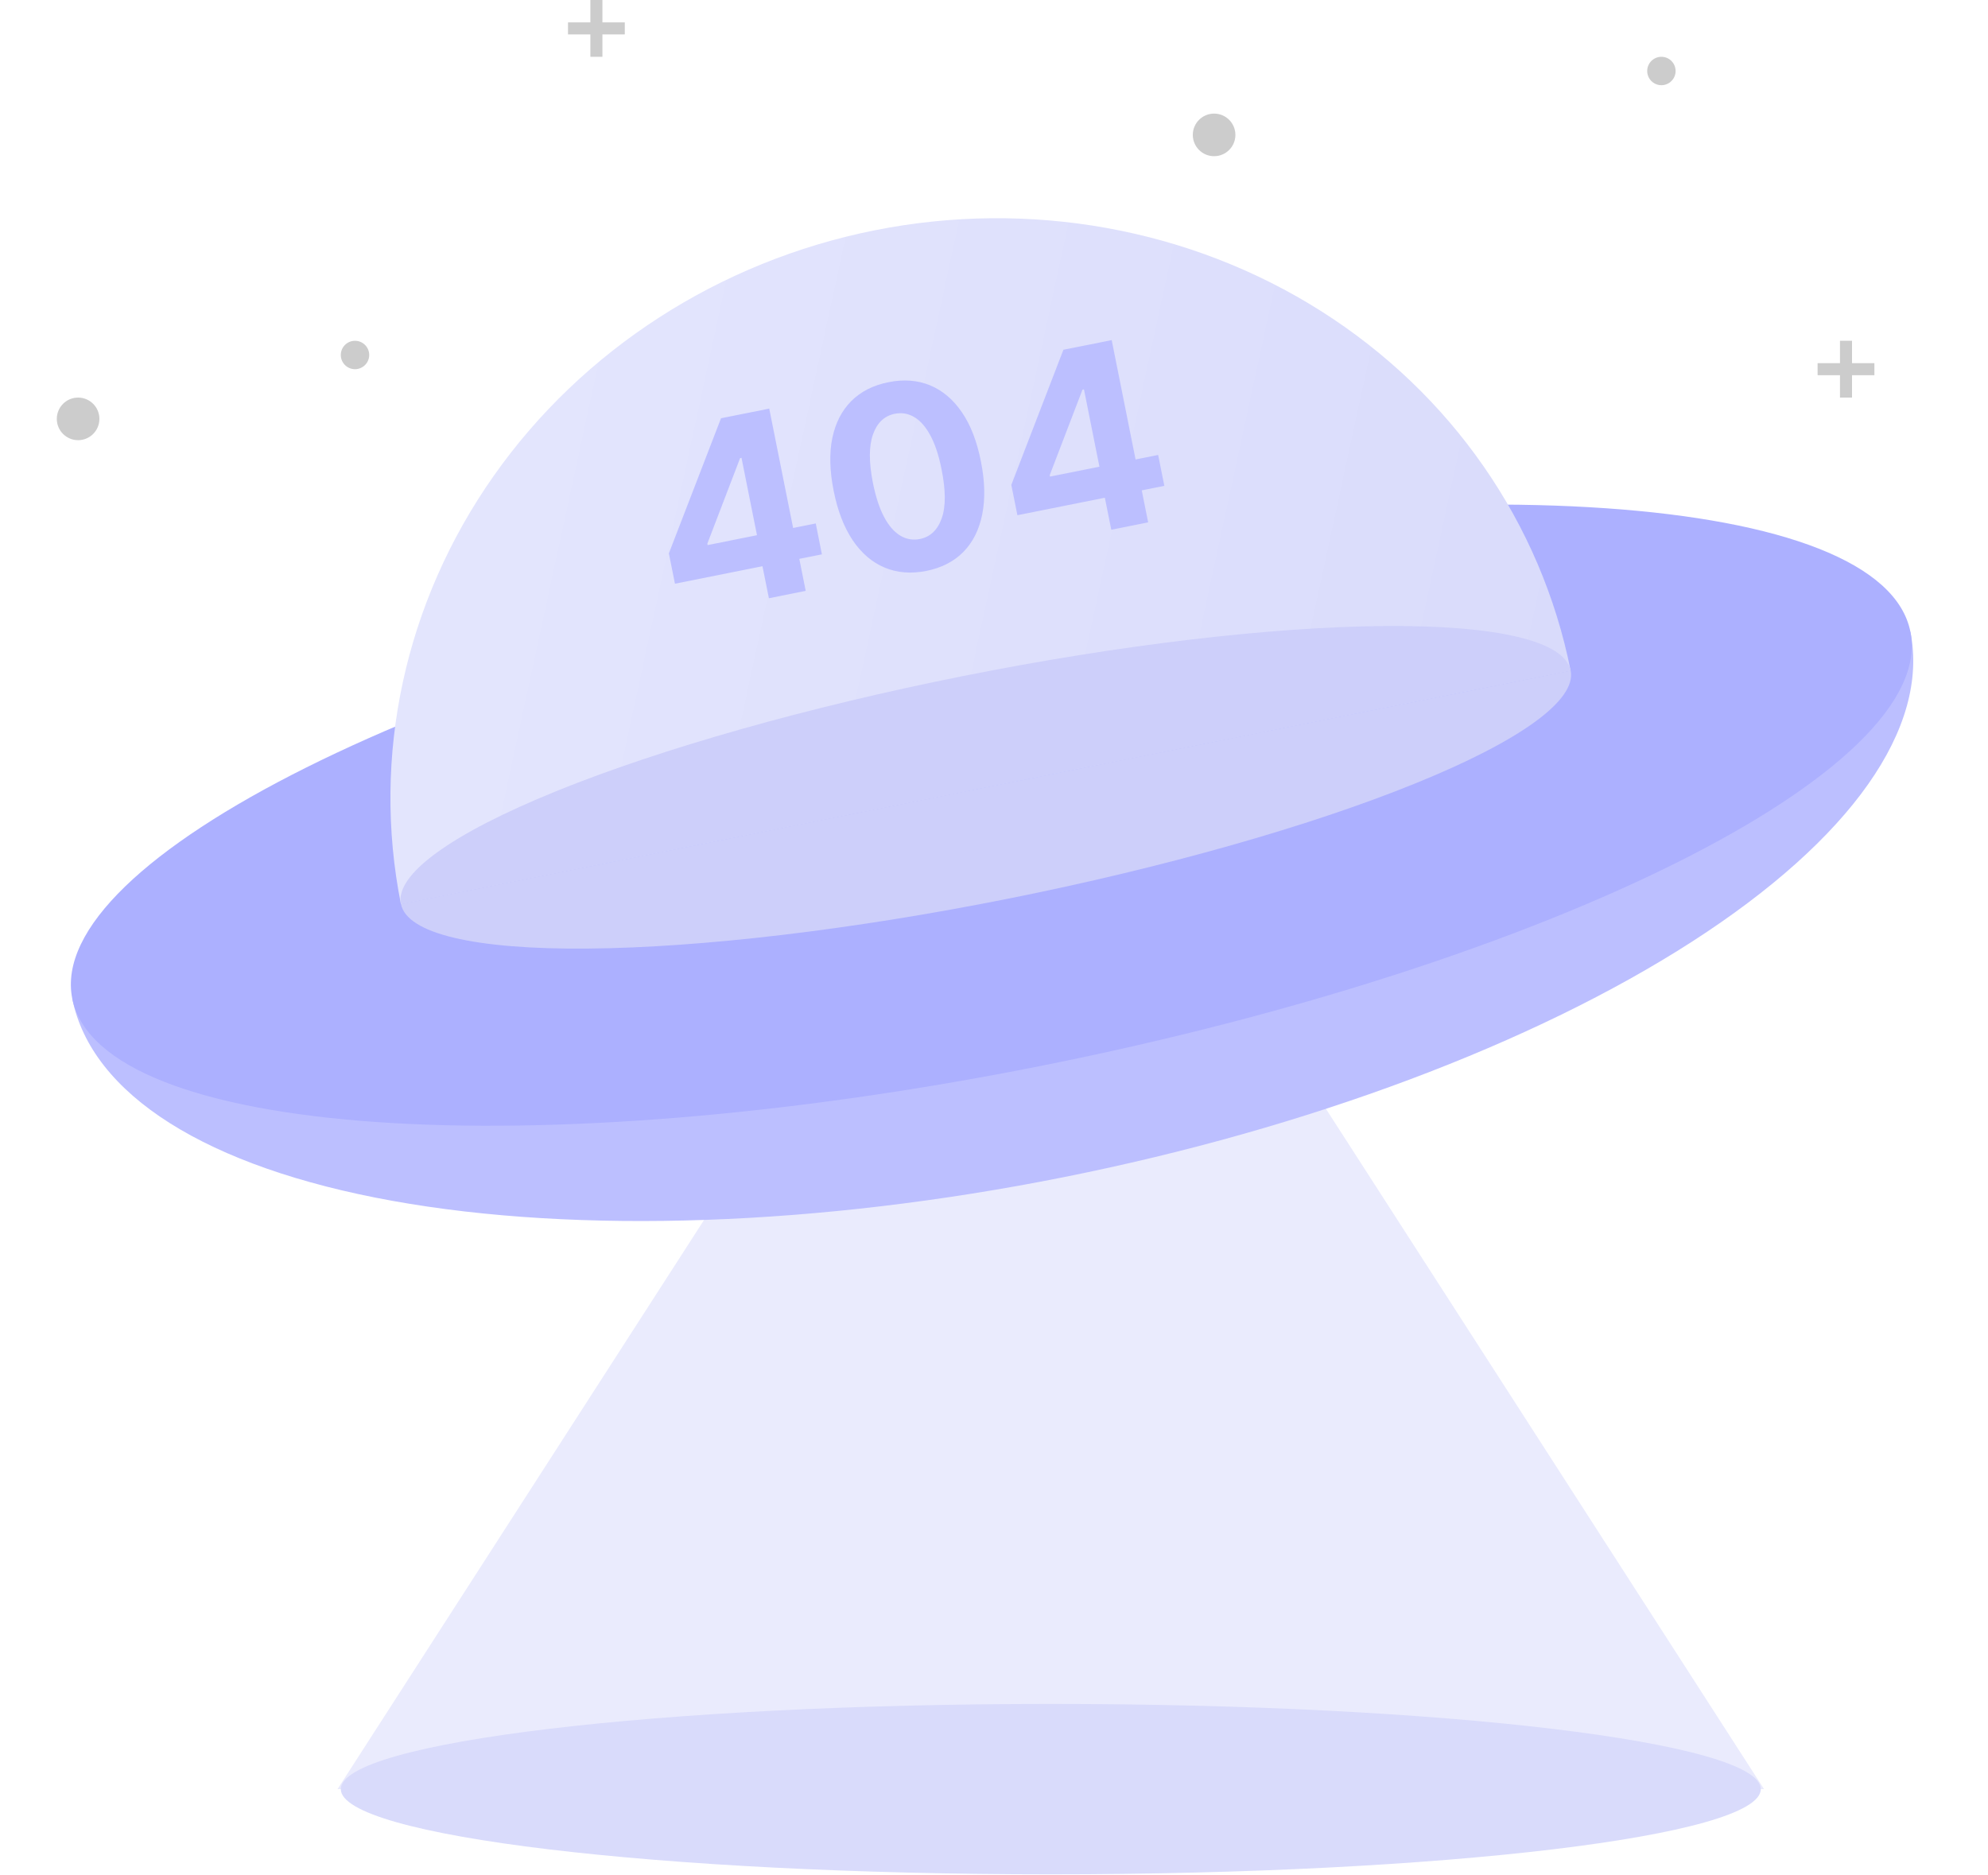
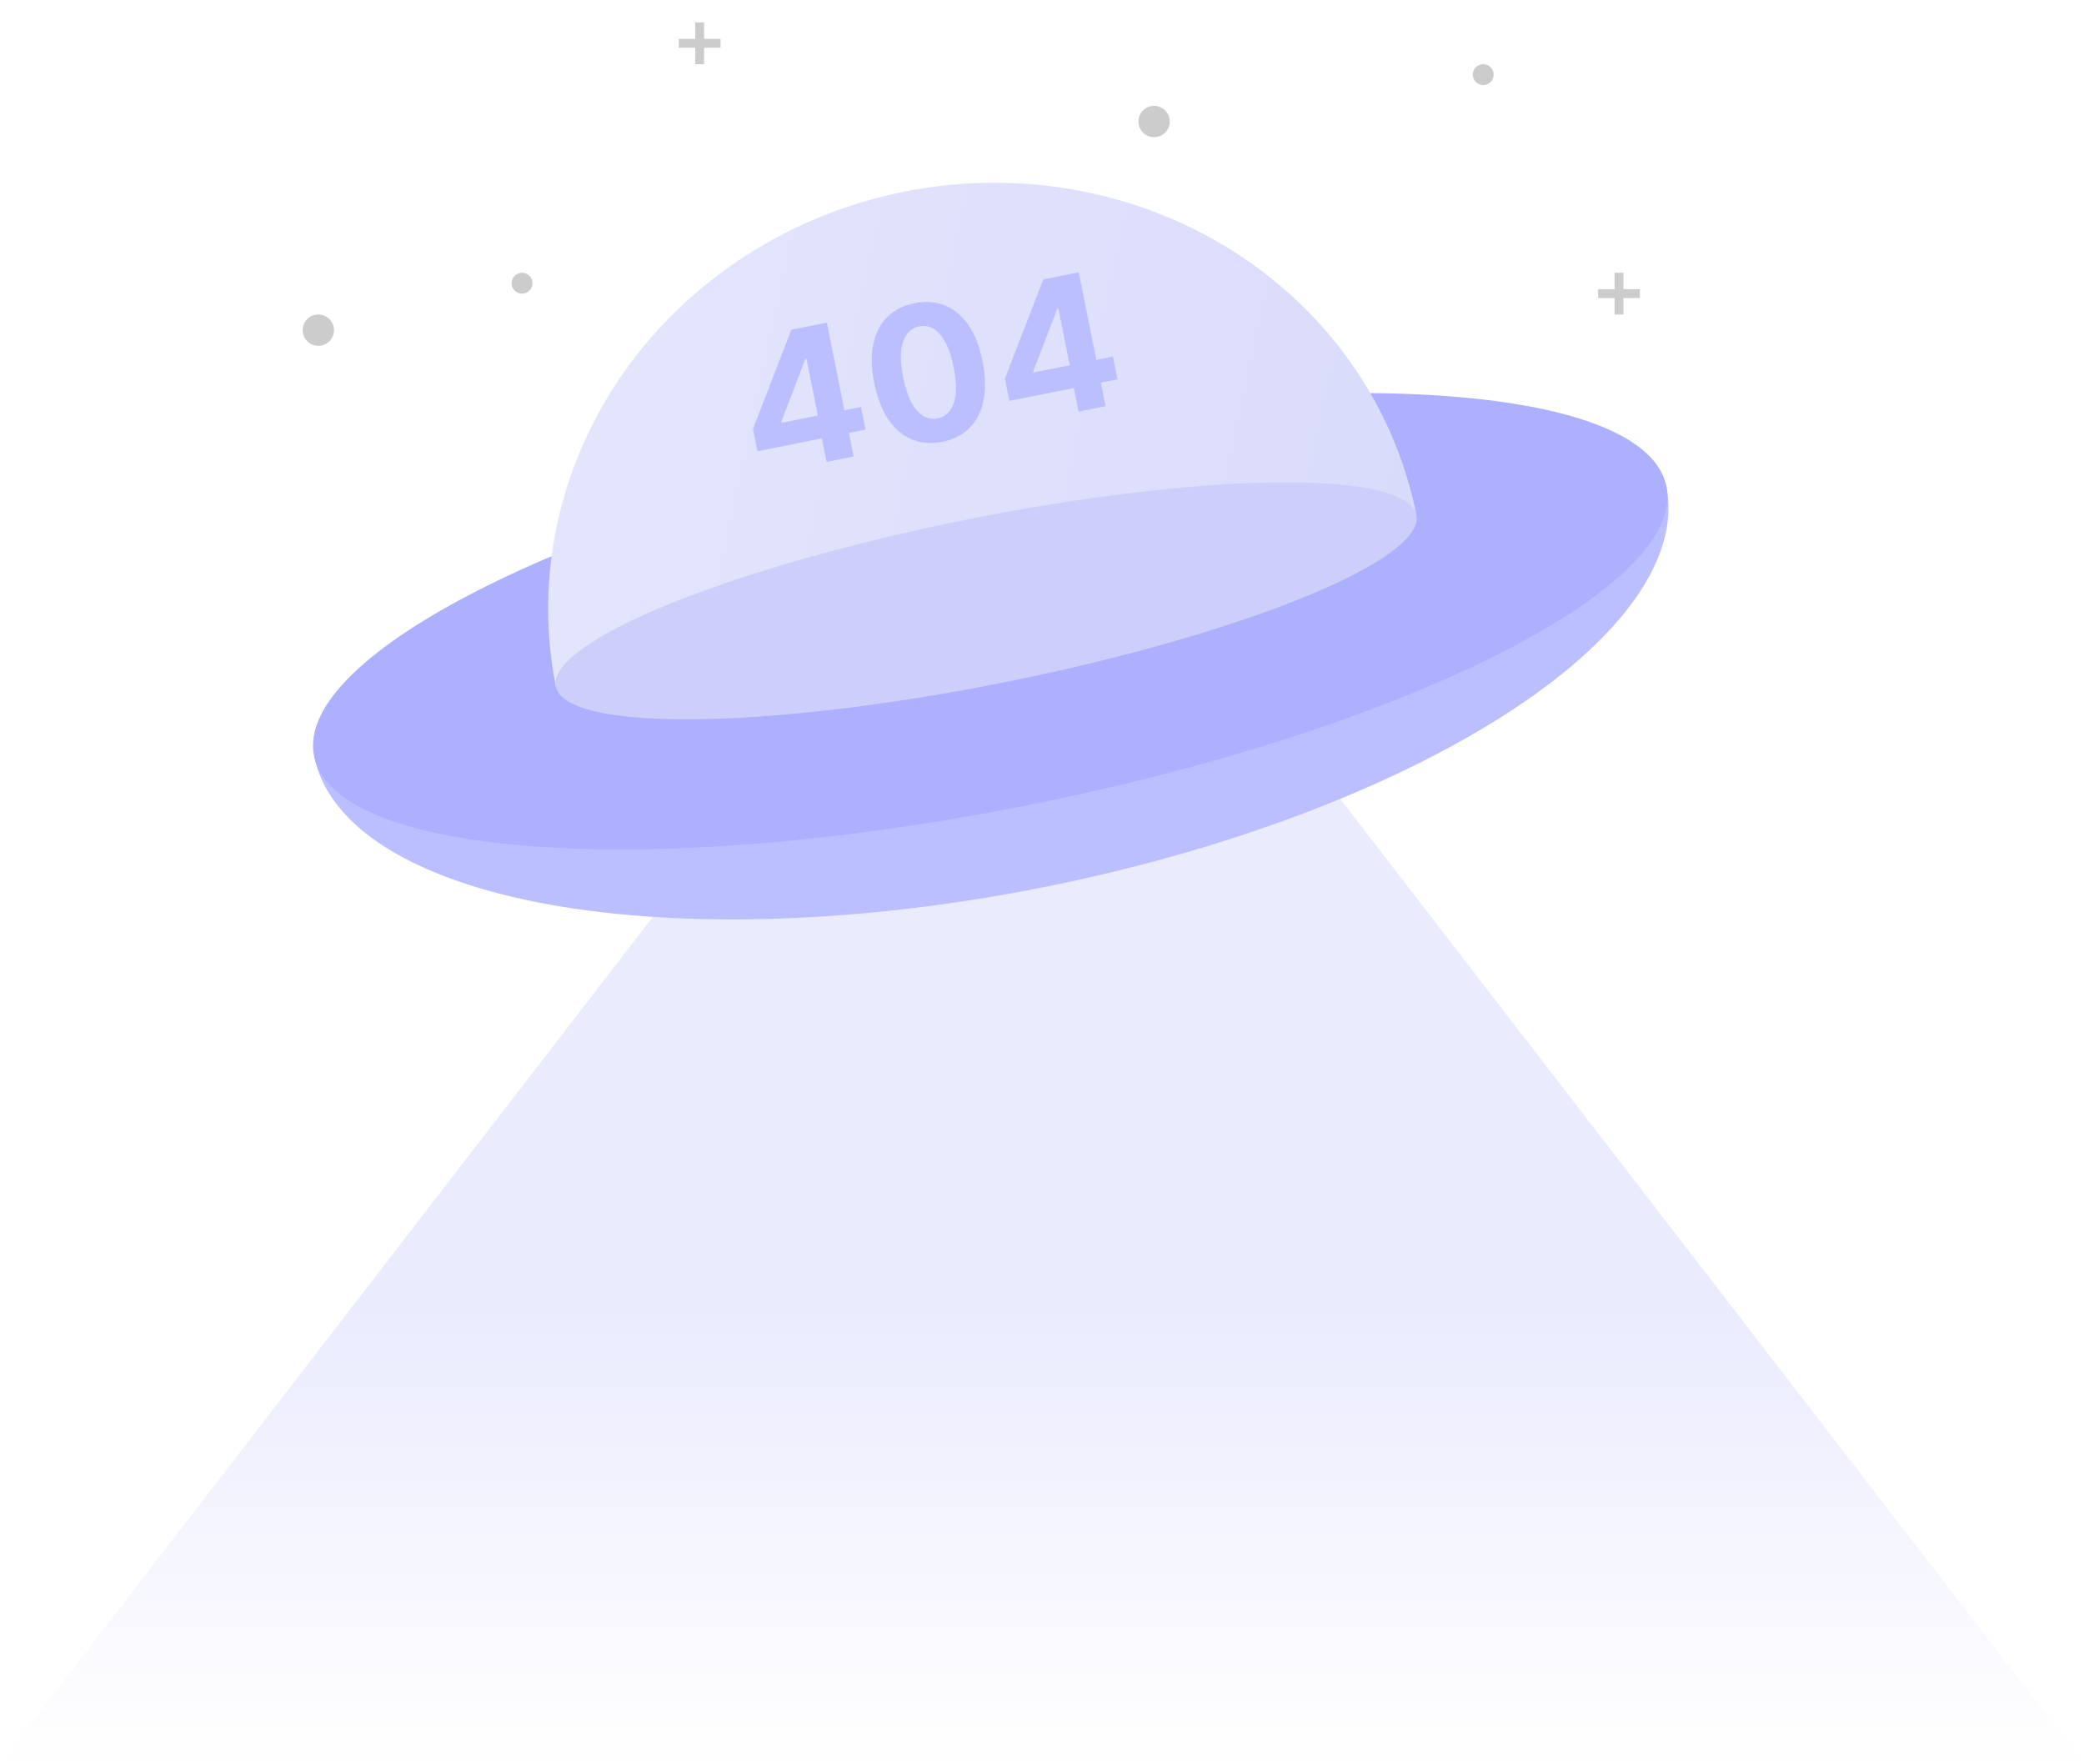
- <svg xmlns="http://www.w3.org/2000/svg" width="35" height="33" viewBox="0 0 35 33" fill="none">
-   <path d="M18.5 12L31.057 31.5H5.942L18.5 12Z" fill="#EAEBFD" />
-   <path d="M33.634 11.123C33.972 12.814 32.59 14.775 29.794 16.576C26.998 18.377 23.017 19.87 18.725 20.726C14.434 21.583 10.184 21.733 6.911 21.143C3.638 20.553 1.61 19.272 1.272 17.581L17.453 14.352L33.634 11.123Z" fill="#BCBFFF" />
-   <path d="M18.334 18.765C27.27 16.982 34.12 13.56 33.634 11.123C33.148 8.686 25.509 8.156 16.573 9.939C7.636 11.722 0.786 15.144 1.272 17.581C1.759 20.018 9.397 20.548 18.334 18.765Z" fill="#ACB0FF" />
-   <path d="M27.652 11.807C27.133 9.206 25.551 6.928 23.253 5.474C20.955 4.02 18.129 3.51 15.398 4.055C12.668 4.6 10.255 6.156 8.691 8.38C7.126 10.604 6.539 13.315 7.058 15.916L17.355 13.861L27.652 11.807Z" fill="url(#paint0_linear_174_28)" />
-   <path d="M27.653 11.807C27.756 12.327 26.771 13.042 24.913 13.795C23.056 14.549 20.478 15.278 17.747 15.823C15.016 16.368 12.356 16.684 10.351 16.701C8.347 16.719 7.162 16.436 7.059 15.916L17.356 13.861L27.653 11.807Z" fill="#CDCFFA" />
-   <path d="M27.652 11.807C27.548 11.287 26.364 11.005 24.36 11.022C22.355 11.04 19.695 11.356 16.964 11.901C14.233 12.446 11.655 13.175 9.797 13.928C7.94 14.681 6.954 15.397 7.058 15.917L17.355 13.862L27.652 11.807Z" fill="#CDCFFA" />
-   <path d="M18.5 33C25.404 33 31 32.328 31 31.5C31 30.672 25.404 30 18.5 30C11.596 30 6 30.672 6 31.5C6 32.328 11.596 33 18.5 33Z" fill="#D9DBFB" />
-   <path d="M11.883 10.277L11.776 9.743L12.694 7.364L13.155 7.272L13.303 8.012L13.03 8.066L12.453 9.572L12.458 9.597L14.362 9.216L14.47 9.76L11.883 10.277ZM13.537 10.533L13.391 9.806L13.356 9.567L12.907 7.322L13.543 7.194L14.185 10.403L13.537 10.533ZM16.308 10.052C16.038 10.105 15.793 10.085 15.572 9.992C15.352 9.899 15.165 9.739 15.011 9.51C14.858 9.281 14.746 8.991 14.677 8.64C14.607 8.29 14.599 7.981 14.653 7.714C14.709 7.446 14.82 7.229 14.987 7.062C15.156 6.893 15.374 6.782 15.643 6.729C15.911 6.675 16.155 6.694 16.374 6.784C16.594 6.875 16.781 7.033 16.935 7.259C17.089 7.483 17.2 7.771 17.269 8.121C17.34 8.473 17.347 8.784 17.293 9.055C17.239 9.325 17.129 9.546 16.962 9.716C16.795 9.886 16.577 9.998 16.308 10.052ZM16.195 9.49C16.379 9.453 16.507 9.331 16.58 9.124C16.653 8.917 16.651 8.629 16.576 8.26C16.528 8.016 16.462 7.819 16.38 7.667C16.298 7.515 16.204 7.407 16.097 7.344C15.99 7.28 15.876 7.261 15.754 7.285C15.571 7.322 15.443 7.442 15.37 7.647C15.297 7.852 15.296 8.136 15.368 8.501C15.418 8.748 15.483 8.949 15.566 9.104C15.648 9.258 15.744 9.367 15.851 9.431C15.958 9.495 16.073 9.514 16.195 9.49ZM17.912 9.071L17.805 8.537L18.722 6.158L19.183 6.066L19.331 6.806L19.058 6.86L18.481 8.366L18.486 8.391L20.39 8.01L20.499 8.554L17.912 9.071ZM19.565 9.327L19.419 8.6L19.385 8.361L18.936 6.116L19.572 5.988L20.214 9.197L19.565 9.327Z" fill="#BCBFFF" />
-   <path d="M1.375 7.75C1.582 7.75 1.75 7.582 1.75 7.375C1.75 7.168 1.582 7 1.375 7C1.168 7 1 7.168 1 7.375C1 7.582 1.168 7.75 1.375 7.75Z" fill="#CCCCCC" />
-   <path d="M21.375 2.75C21.582 2.75 21.75 2.582 21.75 2.375C21.75 2.168 21.582 2 21.375 2C21.168 2 21 2.168 21 2.375C21 2.582 21.168 2.75 21.375 2.75Z" fill="#CCCCCC" />
-   <path d="M6.25 6.5C6.388 6.5 6.5 6.388 6.5 6.25C6.5 6.112 6.388 6 6.25 6C6.112 6 6 6.112 6 6.25C6 6.388 6.112 6.5 6.25 6.5Z" fill="#CCCCCC" />
-   <path d="M29.25 1.5C29.388 1.5 29.5 1.388 29.5 1.25C29.5 1.112 29.388 1 29.25 1C29.112 1 29 1.112 29 1.25C29 1.388 29.112 1.5 29.25 1.5Z" fill="#CCCCCC" />
-   <path d="M11 0.394H10.606V0H10.394V0.394H10V0.606H10.394V1H10.606V0.606H11V0.394Z" fill="#CCCCCC" />
-   <path d="M33 6.394H32.606V6H32.394V6.394H32V6.606H32.394V7H32.606V6.606H33V6.394Z" fill="#CCCCCC" />
+ <svg xmlns="http://www.w3.org/2000/svg" width="91" height="77" viewBox="0 0 91 77" fill="none">
+   <path d="M45.5 18L91 77H0L45.5 18Z" fill="url(#paint0_linear_176_70)" />
+   <path d="M72.766 21.244C73.382 24.324 70.861 27.898 65.759 31.178C60.657 34.459 53.392 37.179 45.561 38.739C37.73 40.3 29.976 40.572 24.003 39.498C18.031 38.423 14.329 36.089 13.714 33.009L43.24 27.127L72.766 21.244Z" fill="#BCBFFF" />
+   <path d="M44.846 35.165C61.153 31.916 73.653 25.683 72.766 21.243C71.878 16.803 57.939 15.837 41.633 19.086C25.326 22.335 12.826 28.568 13.713 33.008C14.601 37.448 28.54 38.414 44.846 35.165Z" fill="#ACB0FF" />
+   <path d="M61.851 22.489C60.904 17.75 58.016 13.601 53.822 10.952C49.629 8.304 44.474 7.374 39.49 8.367C34.507 9.359 30.104 12.194 27.25 16.246C24.396 20.299 23.325 25.237 24.272 29.976L43.061 26.232L61.851 22.489Z" fill="url(#paint1_linear_176_70)" />
+   <path d="M61.85 22.49C62.04 23.438 60.242 24.741 56.852 26.113C53.462 27.485 48.758 28.814 43.775 29.807C38.792 30.799 33.937 31.375 30.28 31.407C26.622 31.439 24.461 30.925 24.271 29.977L43.061 26.234L61.85 22.49Z" fill="#CDCFFA" />
+   <path d="M61.85 22.49C61.661 21.543 59.499 21.028 55.842 21.06C52.184 21.092 47.33 21.668 42.347 22.66C37.363 23.653 32.659 24.982 29.27 26.354C25.88 27.726 24.082 29.029 24.271 29.977L43.061 26.234L61.85 22.49Z" fill="#CDCFFA" />
+   <path d="M33.076 19.702L32.881 18.729L34.555 14.396L35.396 14.228L35.666 15.575L35.168 15.674L34.115 18.417L34.124 18.463L37.598 17.769L37.797 18.759L33.076 19.702ZM36.093 20.169L35.827 18.844L35.764 18.409L34.944 14.318L36.105 14.086L37.276 19.932L36.093 20.169ZM41.149 19.292C40.657 19.389 40.21 19.352 39.807 19.183C39.406 19.014 39.065 18.721 38.783 18.304C38.503 17.887 38.3 17.358 38.174 16.719C38.047 16.081 38.032 15.519 38.131 15.032C38.231 14.545 38.434 14.149 38.74 13.845C39.047 13.538 39.446 13.335 39.936 13.238C40.426 13.14 40.871 13.174 41.271 13.339C41.672 13.504 42.014 13.792 42.294 14.203C42.575 14.613 42.778 15.136 42.903 15.774C43.032 16.415 43.047 16.983 42.947 17.475C42.849 17.968 42.648 18.369 42.344 18.68C42.039 18.99 41.641 19.194 41.149 19.292ZM40.944 18.267C41.279 18.2 41.513 17.979 41.646 17.602C41.779 17.225 41.777 16.7 41.64 16.026C41.551 15.583 41.431 15.223 41.281 14.946C41.132 14.669 40.959 14.473 40.764 14.358C40.57 14.242 40.362 14.206 40.139 14.251C39.805 14.318 39.572 14.537 39.438 14.91C39.305 15.284 39.304 15.802 39.435 16.467C39.525 16.916 39.645 17.282 39.795 17.565C39.946 17.845 40.12 18.044 40.316 18.161C40.512 18.277 40.721 18.312 40.944 18.267ZM44.076 17.505L43.881 16.532L45.555 12.198L46.396 12.03L46.666 13.378L46.169 13.477L45.115 16.22L45.124 16.266L48.599 15.572L48.797 16.562L44.076 17.505ZM47.093 17.971L46.828 16.647L46.764 16.211L45.944 12.12L47.105 11.889L48.277 17.735L47.093 17.971Z" fill="#BCBFFF" />
+   <path d="M13.901 15.099C14.279 15.099 14.585 14.793 14.585 14.416C14.585 14.038 14.279 13.732 13.901 13.732C13.523 13.732 13.217 14.038 13.217 14.416C13.217 14.793 13.523 15.099 13.901 15.099Z" fill="#CCCCCC" />
+   <path d="M50.395 5.989C50.773 5.989 51.08 5.684 51.08 5.306C51.08 4.929 50.773 4.623 50.395 4.623C50.017 4.623 49.711 4.929 49.711 5.306C49.711 5.684 50.017 5.989 50.395 5.989Z" fill="#CCCCCC" />
+   <path d="M22.796 12.821C23.048 12.821 23.252 12.617 23.252 12.366C23.252 12.114 23.048 11.91 22.796 11.91C22.544 11.91 22.34 12.114 22.34 12.366C22.34 12.617 22.544 12.821 22.796 12.821Z" fill="#CCCCCC" />
+   <path d="M64.766 3.714C65.018 3.714 65.222 3.51 65.222 3.258C65.222 3.007 65.018 2.803 64.766 2.803C64.514 2.803 64.31 3.007 64.31 3.258C64.31 3.51 64.514 3.714 64.766 3.714Z" fill="#CCCCCC" />
+   <path d="M31.464 1.699H30.745V0.98H30.359V1.699H29.64V2.084H30.359V2.802H30.745V2.084H31.464V1.699Z" fill="#CCCCCC" />
+   <path d="M71.608 12.628H70.889V11.91H70.503V12.628H69.783V13.014H70.503V13.732H70.889V13.014H71.608V12.628Z" fill="#CCCCCC" />
  <defs>
-     <linearGradient id="paint0_linear_174_28" x1="9" y1="9" x2="27.5" y2="13" gradientUnits="userSpaceOnUse">
+     <linearGradient id="paint0_linear_176_70" x1="45.5" y1="18" x2="45.5" y2="77" gradientUnits="userSpaceOnUse">
+       <stop offset="0.66" stop-color="#EAEBFD" />
+       <stop offset="1" stop-color="#EAEBFD" stop-opacity="0" />
+     </linearGradient>
+     <linearGradient id="paint1_linear_176_70" x1="27.815" y1="17.376" x2="61.568" y2="24.686" gradientUnits="userSpaceOnUse">
      <stop stop-color="#E3E5FD" />
      <stop offset="1" stop-color="#D9DBFB" />
    </linearGradient>
  </defs>
</svg>
